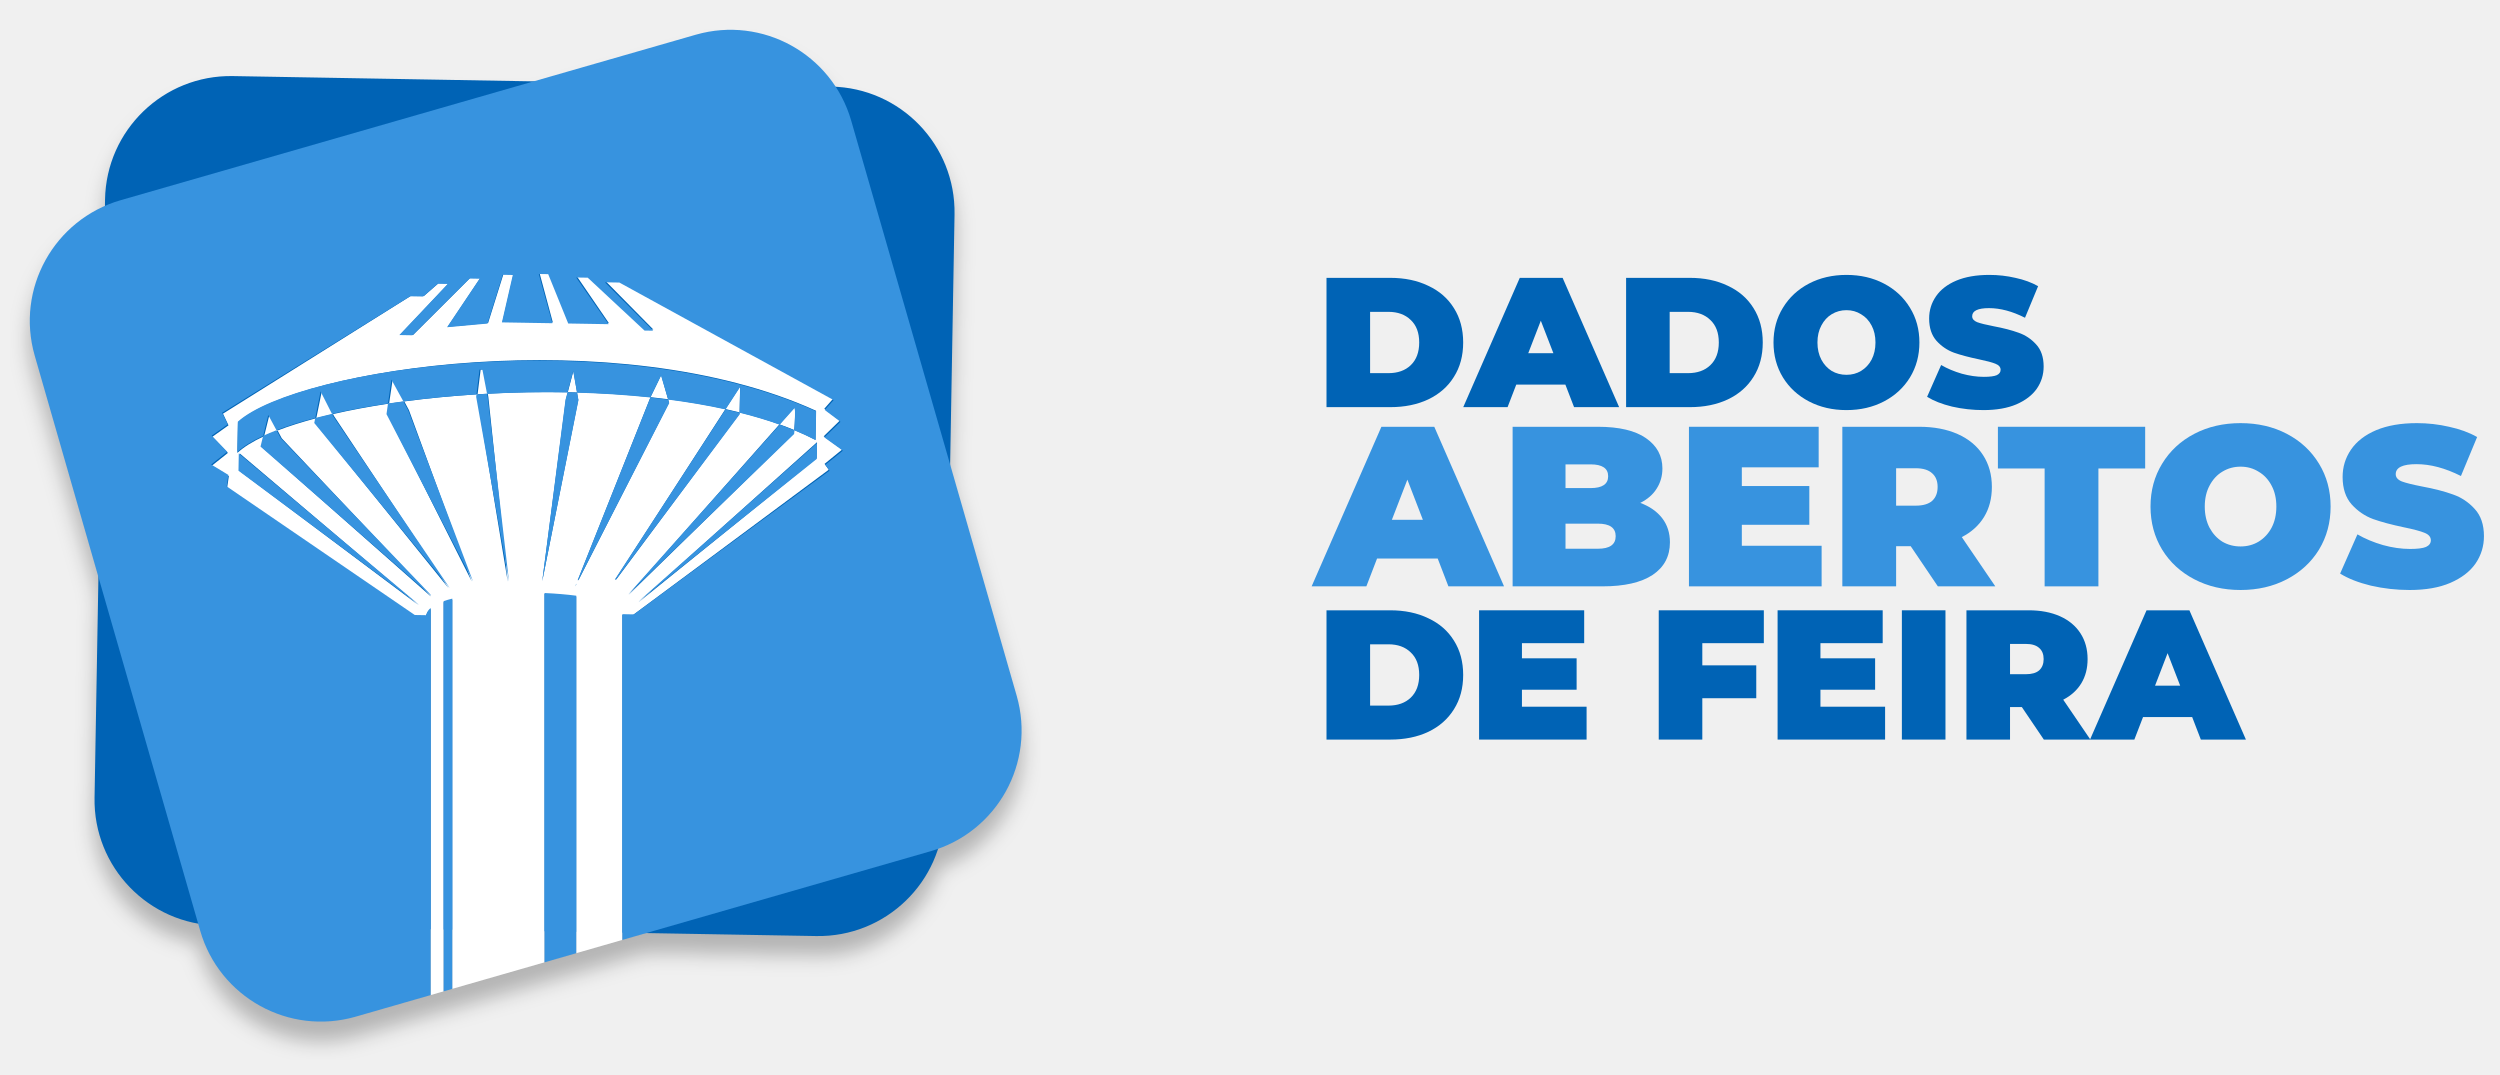
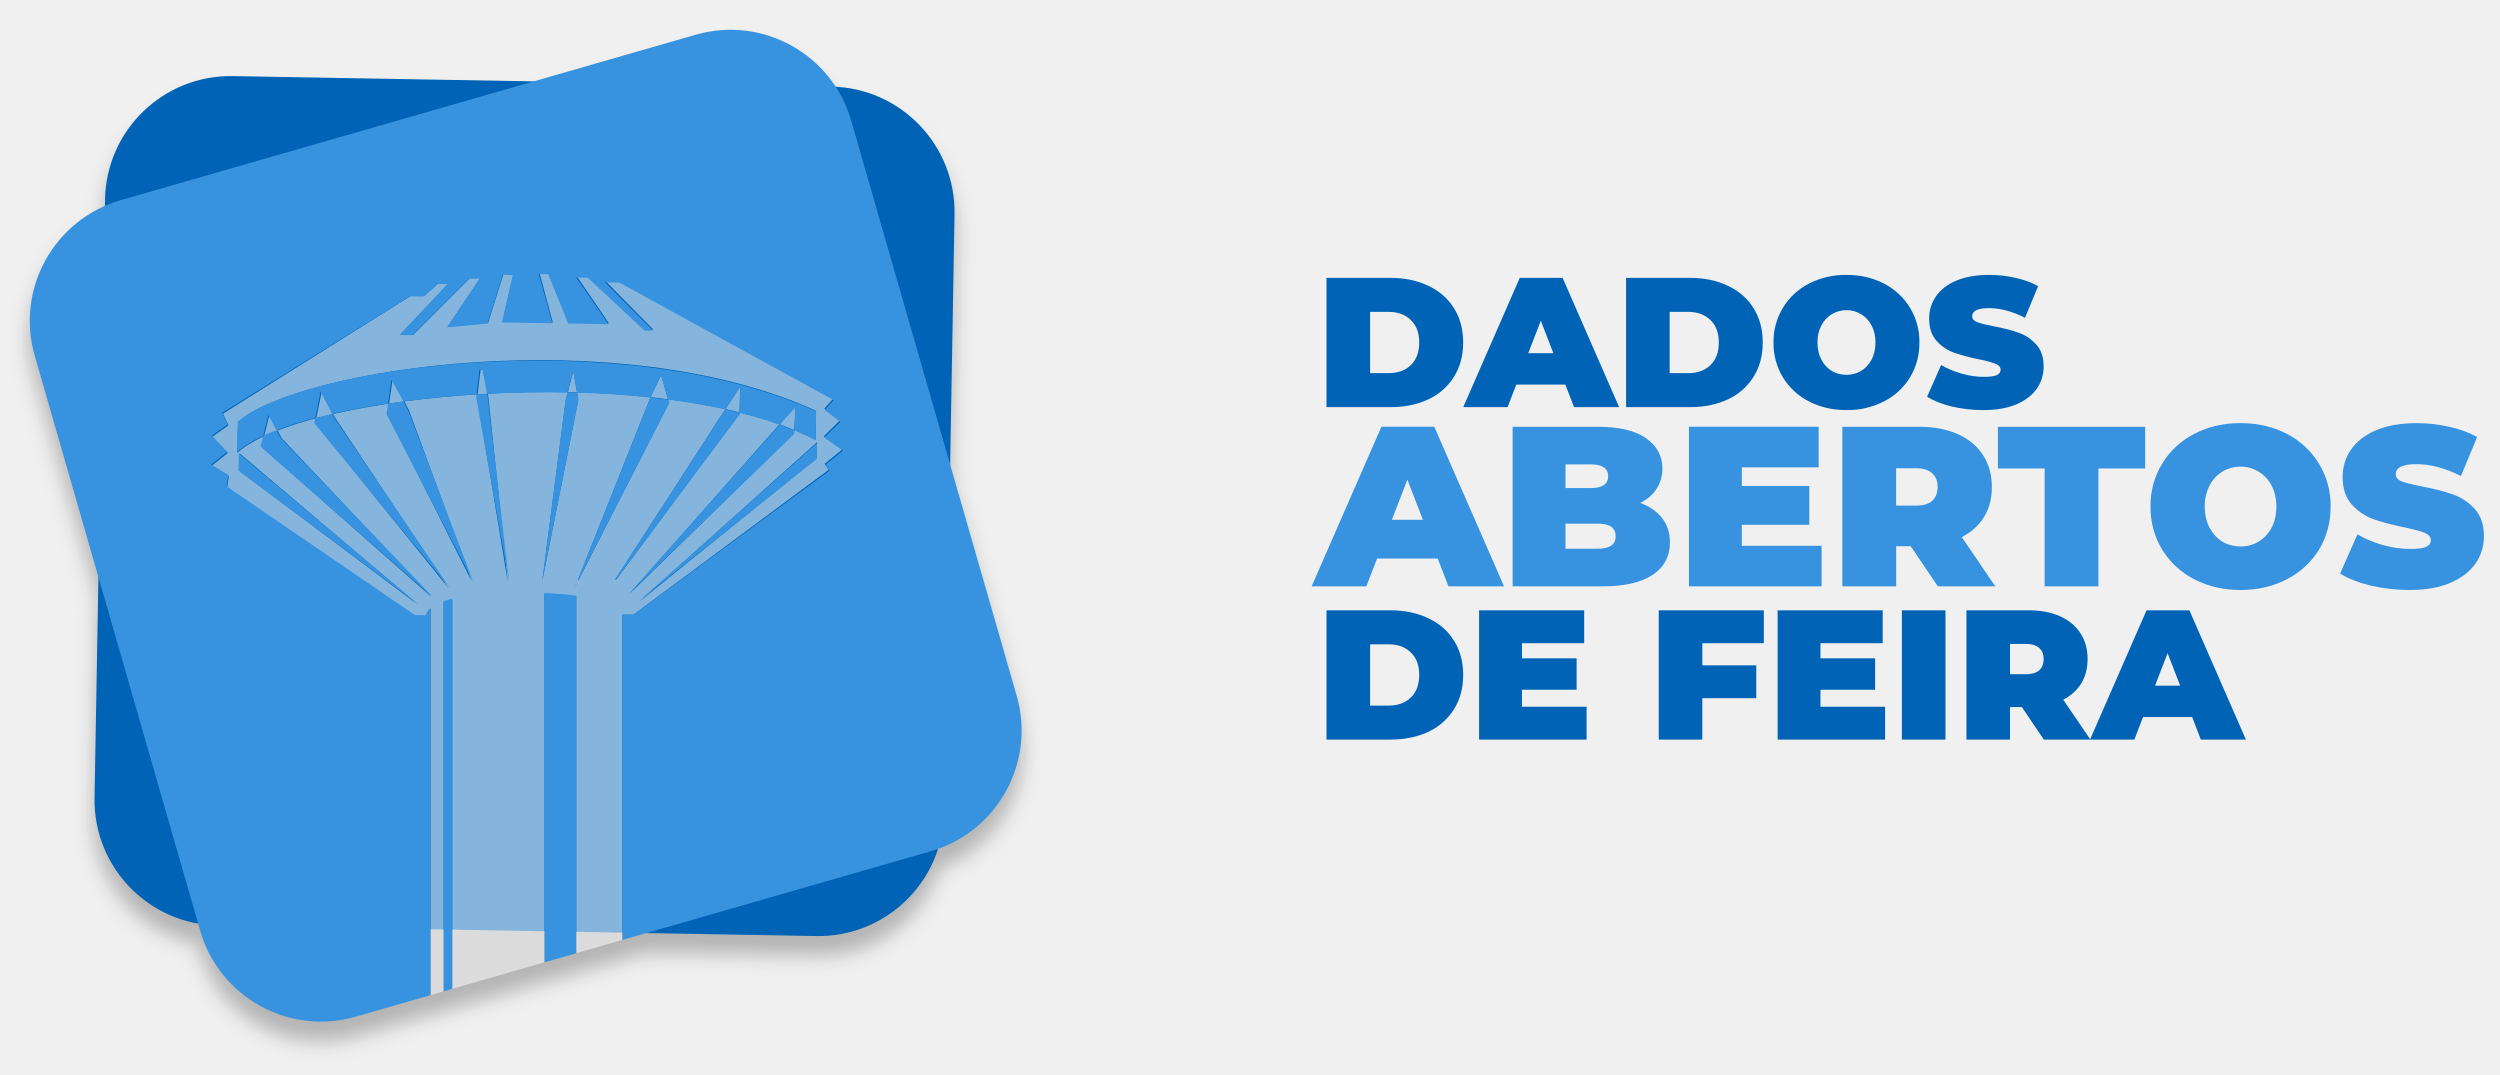
- <svg xmlns="http://www.w3.org/2000/svg" width="107" height="46" viewBox="0 0 107 46" fill="none">
+ <svg xmlns="http://www.w3.org/2000/svg" width="107" height="46" fill="none">
  <g filter="url(#filter0_d)">
-     <path d="M4.496 8.537C4.548 5.568 6.997 3.204 9.965 3.256L35.574 3.706C38.542 3.758 40.906 6.206 40.854 9.175L40.404 34.783C40.352 37.751 37.904 40.115 34.935 40.063L9.327 39.614C6.359 39.562 3.995 37.113 4.047 34.145L4.496 8.537Z" fill="#0063B5" />
-     <mask id="mask0" mask-type="alpha" maskUnits="userSpaceOnUse" x="1" y="1" width="43" height="43">
-       <rect x="34.945" width="36.363" height="36.363" rx="6.976" transform="rotate(73.9481 34.9452 0)" fill="#3793DF" />
+     <path d="M4.496 8.537a5.375 5.375 0 015.47-5.28l25.608.449a5.375 5.375 0 015.28 5.469l-.45 25.608a5.375 5.375 0 01-5.469 5.28l-25.608-.45a5.375 5.375 0 01-5.28-5.468l.45-25.608z" fill="#0063B5" />
+     <mask id="a" maskUnits="userSpaceOnUse" x="1" y="1" width="43" height="43">
+       <rect x="34.945" width="36.363" height="36.363" rx="6.976" transform="rotate(73.948 34.945 0)" fill="#3793DF" />
    </mask>
-     <g mask="url(#mask0)">
-       <path fill-rule="evenodd" clip-rule="evenodd" d="M9.544 17.705L17.591 12.66L18.145 12.668L18.773 12.118L19.203 12.123L17.125 14.331L17.679 14.338L20.132 11.888L20.562 11.893L19.164 13.986L20.891 13.823L21.551 11.721L21.982 11.726L21.508 13.769L23.661 13.798L23.091 11.679L23.493 11.685L24.338 13.807L26.061 13.831L24.688 11.825L25.18 11.832L27.595 14.1L27.964 14.105L25.915 12.028L26.53 12.037L35.657 17.065L35.279 17.495L35.945 18L35.254 18.674L36.042 19.243L35.291 19.854L35.47 20.105L27.09 26.324L26.637 26.318V48.118H24.663V25.533C24.28 25.483 23.831 25.444 23.306 25.419V48.118H19.357V25.668C19.226 25.7 19.102 25.736 18.987 25.775V48.118H18.432V26.059C18.315 26.156 18.242 26.266 18.225 26.39L17.732 26.384L9.723 20.874L9.795 20.378L9.066 19.933L9.755 19.384L9.092 18.692L9.78 18.204L9.544 17.705ZM18.432 25.506V25.52L11.192 19.121L11.305 18.668C11.484 18.585 11.677 18.504 11.882 18.425L12.059 18.759L18.432 25.506ZM13.538 17.9C12.925 18.062 12.368 18.237 11.882 18.425L11.53 17.761L11.305 18.668C10.816 18.894 10.428 19.134 10.159 19.386L10.183 18.077C12.756 15.747 26.425 13.711 34.926 17.58L34.903 18.827C34.615 18.677 34.311 18.536 33.993 18.404C34.019 18.051 34.048 17.519 34.007 17.432L33.361 18.161C32.823 17.968 32.251 17.798 31.652 17.648L31.678 16.535L31.049 17.507C30.266 17.334 29.442 17.195 28.593 17.086L28.298 16.056L27.851 16.978L27.843 16.998C26.817 16.89 25.759 16.824 24.696 16.795L24.541 15.88L24.302 16.787C23.154 16.766 22.002 16.789 20.877 16.85L20.691 15.819L20.572 15.817L20.441 16.875C19.357 16.944 18.303 17.047 17.304 17.181L16.804 16.247L16.654 17.274C15.8 17.402 14.994 17.553 14.255 17.724L13.772 16.75L13.538 17.9ZM13.538 17.9C13.769 17.839 14.008 17.78 14.255 17.724L14.297 17.809L19.198 25.175L13.496 18.109L13.538 17.9ZM16.654 17.274L16.587 17.728L20.19 24.883L17.503 17.554L17.304 17.181C17.084 17.21 16.868 17.241 16.654 17.274ZM21.728 24.877L20.426 16.989L20.441 16.875C20.585 16.866 20.731 16.858 20.877 16.85L20.902 16.995L21.73 24.877L21.728 24.877ZM23.211 24.853L24.216 17.111L24.302 16.787C24.433 16.789 24.565 16.792 24.696 16.795L24.75 17.117L23.213 24.853L23.211 24.853ZM24.731 24.829L27.843 16.998C28.095 17.025 28.345 17.054 28.593 17.086L28.635 17.235L24.762 24.828L24.731 24.829ZM24.663 25L24.623 25.099L24.663 25.022V25ZM26.332 24.803L31.049 17.507C31.253 17.552 31.454 17.599 31.652 17.648L31.65 17.711L26.376 24.802L26.332 24.803ZM33.361 18.161C33.578 18.239 33.788 18.32 33.993 18.404C33.989 18.456 33.985 18.504 33.981 18.547L26.9 25.461L33.361 18.161ZM17.903 25.893L10.262 19.407L10.245 20.152L17.903 25.893ZM34.953 19.608L34.969 18.926L27.327 25.779L34.953 19.608Z" fill="white" />
+     <g mask="url(#a)">
+       <path fill-rule="evenodd" clip-rule="evenodd" d="M9.544 17.705l8.047-5.045.554.008.628-.55.43.005-2.078 2.208.554.007 2.453-2.45.43.005-1.398 2.093 1.727-.163.66-2.102.43.005-.473 2.043 2.153.03-.57-2.12.402.006.845 2.122 1.723.024-1.373-2.006.492.007 2.415 2.268.369.005-2.05-2.077.616.008 9.127 5.03-.378.429.666.505-.691.674.788.57-.752.61.18.25-8.38 6.22-.453-.006v21.8h-1.974V25.533c-.383-.05-.832-.09-1.357-.114v22.699h-3.949v-22.45a4.277 4.277 0 00-.37.107v22.343h-.555V26.059a.53.53 0 00-.207.331l-.493-.006-8.009-5.51.072-.496-.729-.445.689-.55-.663-.691.688-.488-.236-.5zm8.888 7.8v.015l-7.24-6.4.113-.452c.179-.083.372-.164.577-.243l.177.334 6.373 6.747zM13.538 17.9a15.95 15.95 0 00-1.656.525l-.351-.664-.226.907c-.489.226-.877.466-1.146.718l.024-1.31c2.573-2.329 16.242-4.365 24.743-.496l-.023 1.247c-.288-.15-.592-.29-.91-.423.026-.353.055-.885.014-.972l-.645.73a18 18 0 00-1.71-.514l.026-1.113-.629.972a27.946 27.946 0 00-2.456-.421l-.295-1.03-.447.922-.008.02a40.287 40.287 0 00-3.147-.203l-.155-.915-.24.907c-1.147-.021-2.3.002-3.424.063l-.186-1.031-.119-.002-.131 1.058a45.344 45.344 0 00-3.137.306l-.5-.934-.15 1.027c-.854.128-1.66.28-2.399.45l-.483-.974-.234 1.15zm0 0c.231-.06.47-.12.717-.176l.042.085 4.901 7.366-5.702-7.066.042-.209zm3.116-.626l-.067.454 3.603 7.155-2.687-7.33-.199-.372c-.22.03-.436.06-.65.093zm5.074 7.602l-1.302-7.887.015-.114.436-.025.026.145.827 7.881h-.002zm1.483-.023l1.005-7.742.086-.324.394.008.054.322-1.537 7.736h-.002zm1.52-.024l3.112-7.83c.252.026.502.055.75.087l.042.149-3.873 7.593h-.031zm-.068.17l-.04.1.04-.077V25zm1.669-.196l4.717-7.296c.204.045.405.092.603.141l-.002.063-5.274 7.091-.044.001zm7.03-6.642c.215.078.426.159.63.243l-.01.143L26.9 25.46l6.462-7.3zm-15.459 7.732l-7.641-6.486-.018.745 7.66 5.741zm17.05-6.285l.016-.682-7.642 6.854 7.626-6.172z" fill="#fff" />
    </g>
-     <path d="M36.432 5.166C35.611 2.313 32.633 0.665 29.779 1.486L5.166 8.568C2.313 9.389 0.665 12.367 1.486 15.22L8.568 39.834C9.389 42.687 12.367 44.334 15.22 43.514L18.432 42.589V26.019C18.328 26.111 18.262 26.214 18.247 26.33L17.753 26.322L9.702 20.817L9.772 20.325L9.039 19.881L9.727 19.337L9.06 18.647L9.747 18.165L9.508 17.667L17.552 12.682L18.107 12.692L18.733 12.147L19.165 12.154L17.092 14.34L17.647 14.35L20.095 11.923L20.526 11.931L19.134 14.005L20.864 13.849L21.517 11.762L21.948 11.77L21.482 13.798L23.641 13.834L23.06 11.727L23.463 11.733L24.32 13.846L26.047 13.875L24.661 11.877L25.155 11.885L27.585 14.148L27.955 14.154L25.892 12.083L26.509 12.093L35.679 17.123L35.301 17.549L35.972 18.053L35.282 18.721L36.074 19.289L35.324 19.894L35.504 20.143L27.132 26.295L26.637 26.287V40.229L39.834 36.431C42.687 35.611 44.334 32.632 43.514 29.779L36.432 5.166Z" fill="#3793DF" />
-     <path d="M24.663 40.797V25.496C24.279 25.446 23.829 25.406 23.306 25.381V41.187L24.663 40.797Z" fill="#3793DF" />
-     <path d="M19.358 42.323V25.621C19.226 25.653 19.102 25.689 18.987 25.729V42.43L19.358 42.323Z" fill="#3793DF" />
-     <path fill-rule="evenodd" clip-rule="evenodd" d="M18.432 25.476V25.453L12.02 18.759L11.833 18.413C12.319 18.226 12.877 18.051 13.493 17.89L13.45 18.104L19.254 25.175L14.257 17.809L14.209 17.715C14.947 17.547 15.752 17.398 16.606 17.271L16.542 17.725L20.246 24.883L17.47 17.555L17.264 17.179C18.259 17.048 19.311 16.947 20.393 16.88L20.38 16.988L21.782 24.876L21.784 24.875L20.873 16.996L20.846 16.855C21.976 16.795 23.134 16.774 24.288 16.797L24.203 17.114L23.21 24.853L23.212 24.853L24.758 17.123L24.7 16.806C25.76 16.836 26.813 16.904 27.837 17.012L24.724 24.829L24.753 24.828L28.643 17.251L28.599 17.102C29.447 17.211 30.27 17.351 31.053 17.523L26.316 24.803L26.359 24.802L31.658 17.734L31.659 17.665C32.26 17.814 32.833 17.984 33.372 18.177L26.9 25.427L33.989 18.575C33.992 18.529 33.996 18.475 34 18.417C34.318 18.548 34.622 18.688 34.91 18.836L34.93 17.602C26.419 13.756 12.749 15.746 10.181 18.047L10.159 19.343C10.42 19.102 10.794 18.871 11.263 18.653L11.15 19.114L18.432 25.476ZM34 18.417C33.797 18.333 33.587 18.253 33.372 18.177L34.007 17.465C34.048 17.55 34.024 18.065 34 18.417ZM31.659 17.665C31.46 17.615 31.258 17.568 31.053 17.523L31.678 16.562L31.659 17.665ZM28.599 17.102C28.347 17.069 28.093 17.04 27.837 17.012L27.845 16.99L28.293 16.073L28.599 17.102ZM24.7 16.806C24.563 16.802 24.425 16.799 24.288 16.797L24.532 15.885L24.7 16.806ZM20.846 16.855C20.694 16.862 20.543 16.871 20.393 16.88L20.523 15.818L20.646 15.82L20.846 16.855ZM17.264 17.179L16.752 16.247L16.606 17.271C16.822 17.239 17.041 17.208 17.264 17.179ZM14.209 17.715C13.963 17.771 13.724 17.83 13.493 17.89L13.72 16.751L14.209 17.715ZM11.263 18.653L11.482 17.762L11.833 18.413C11.63 18.491 11.44 18.571 11.263 18.653Z" fill="#3793DF" />
-     <path d="M24.623 25.08L24.663 24.981V25.003L24.623 25.08Z" fill="#3793DF" />
-     <path d="M10.22 19.407L17.946 25.893L10.207 20.147L10.22 19.407Z" fill="#3793DF" />
-     <path d="M34.969 18.962L34.958 19.641L27.327 25.743L34.969 18.962Z" fill="#3793DF" />
+     <path d="M36.432 5.166a5.375 5.375 0 00-6.653-3.68L5.166 8.568c-2.853.821-4.5 3.8-3.68 6.652l7.082 24.614c.821 2.853 3.8 4.5 6.652 3.68l3.212-.925V26.02a.506.506 0 00-.185.311l-.494-.008-8.051-5.505.07-.492-.733-.444.688-.544-.667-.69.687-.482-.239-.498 8.044-4.985.555.01.627-.545.431.007-2.073 2.186.555.01 2.448-2.427.431.008-1.392 2.074 1.73-.156.653-2.087.431.008-.466 2.028 2.16.036-.582-2.107.403.006.857 2.113 1.727.029-1.386-1.998.494.008 2.43 2.263.37.006-2.063-2.071.617.01 9.17 5.03-.378.426.67.505-.69.667.793.568-.75.605.18.25-8.372 6.151-.495-.008v13.942l13.197-3.797c2.853-.821 4.5-3.8 3.68-6.653L36.432 5.166z" fill="#3793DF" />
+     <path d="M24.663 40.797V25.496c-.384-.05-.834-.09-1.357-.115v15.806l1.357-.39zM19.358 42.323V25.621a4.227 4.227 0 00-.37.108v16.7l.37-.106z" fill="#3793DF" />
+     <path fill-rule="evenodd" clip-rule="evenodd" d="M18.432 25.476v-.023L12.02 18.76l-.187-.346a15.723 15.723 0 011.66-.523l-.043.214 5.804 7.07-4.997-7.365-.048-.094a32.133 32.133 0 012.397-.444l-.064.454 3.704 7.158-2.776-7.328-.206-.376a45.665 45.665 0 013.129-.299l-.014.108 1.403 7.888h.002l-.911-7.88-.027-.141a48.38 48.38 0 013.442-.058l-.085.317-.993 7.739h.002l1.546-7.73-.058-.317c1.06.03 2.113.098 3.137.206l-3.113 7.817h.029l3.89-7.578-.044-.15c.848.11 1.671.25 2.454.422l-4.737 7.28h.043l5.3-7.07v-.068c.6.15 1.174.32 1.713.512l-6.472 7.25 7.089-6.852.011-.158c.318.131.622.27.91.42l.02-1.235c-8.511-3.846-22.18-1.856-24.75.445l-.021 1.296c.261-.241.635-.472 1.104-.69l-.113.461 7.282 6.362zM34 18.417a14.084 14.084 0 00-.628-.24l.635-.712c.041.085.017.6-.007.952zm-2.34-.752c-.2-.05-.402-.097-.607-.142l.625-.961-.019 1.103zm-3.061-.563a34.794 34.794 0 00-.762-.09l.008-.022.448-.917.306 1.029zm-3.899-.296a51.31 51.31 0 00-.412-.01l.244-.91.168.92zm-3.854.049c-.152.007-.303.016-.453.025l.13-1.062.123.002.2 1.035zm-3.582.324l-.512-.932-.146 1.024c.216-.032.435-.063.657-.092zm-3.055.536a23.17 23.17 0 00-.716.175l.227-1.139.49.964zm-2.946.938l.219-.89.351.65a9.223 9.223 0 00-.57.24z" fill="#3793DF" />
+     <path d="M24.623 25.08l.04-.1v.023l-.04.077zM10.22 19.407l7.726 6.486-7.739-5.746.013-.74zM34.97 18.962l-.012.679-7.631 6.102 7.642-6.781z" fill="#3793DF" />
  </g>
-   <path d="M56.774 11.892H59.501C60.118 11.892 60.661 12.005 61.13 12.232C61.604 12.453 61.97 12.772 62.228 13.188C62.492 13.605 62.624 14.095 62.624 14.659C62.624 15.223 62.492 15.713 62.228 16.129C61.97 16.546 61.604 16.867 61.13 17.094C60.661 17.315 60.118 17.426 59.501 17.426H56.774V11.892ZM59.422 15.971C59.823 15.971 60.142 15.858 60.379 15.631C60.621 15.399 60.742 15.075 60.742 14.659C60.742 14.242 60.621 13.921 60.379 13.694C60.142 13.463 59.823 13.347 59.422 13.347H58.64V15.971H59.422Z" fill="#0063B5" />
-   <path d="M66.998 16.461H64.896L64.524 17.426H62.627L65.046 11.892H66.88L69.299 17.426H67.37L66.998 16.461ZM66.485 15.117L65.947 13.726L65.409 15.117H66.485Z" fill="#0063B5" />
-   <path d="M69.597 11.892H72.324C72.94 11.892 73.483 12.005 73.952 12.232C74.427 12.453 74.793 12.772 75.051 13.188C75.314 13.605 75.446 14.095 75.446 14.659C75.446 15.223 75.314 15.713 75.051 16.129C74.793 16.546 74.427 16.867 73.952 17.094C73.483 17.315 72.94 17.426 72.324 17.426H69.597V11.892ZM72.245 15.971C72.645 15.971 72.964 15.858 73.201 15.631C73.444 15.399 73.565 15.075 73.565 14.659C73.565 14.242 73.444 13.921 73.201 13.694C72.964 13.463 72.645 13.347 72.245 13.347H71.462V15.971H72.245Z" fill="#0063B5" />
-   <path d="M79.029 17.552C78.433 17.552 77.898 17.428 77.424 17.181C76.95 16.933 76.578 16.59 76.309 16.153C76.04 15.71 75.906 15.212 75.906 14.659C75.906 14.105 76.04 13.61 76.309 13.173C76.578 12.73 76.95 12.385 77.424 12.137C77.898 11.889 78.433 11.766 79.029 11.766C79.624 11.766 80.159 11.889 80.633 12.137C81.108 12.385 81.479 12.73 81.748 13.173C82.017 13.61 82.151 14.105 82.151 14.659C82.151 15.212 82.017 15.71 81.748 16.153C81.479 16.59 81.108 16.933 80.633 17.181C80.159 17.428 79.624 17.552 79.029 17.552ZM79.029 16.042C79.26 16.042 79.469 15.987 79.653 15.876C79.843 15.76 79.993 15.6 80.104 15.394C80.214 15.183 80.27 14.938 80.27 14.659C80.27 14.38 80.214 14.137 80.104 13.932C79.993 13.721 79.843 13.56 79.653 13.449C79.469 13.334 79.26 13.275 79.029 13.275C78.797 13.275 78.586 13.334 78.396 13.449C78.212 13.56 78.064 13.721 77.954 13.932C77.843 14.137 77.787 14.38 77.787 14.659C77.787 14.938 77.843 15.183 77.954 15.394C78.064 15.6 78.212 15.76 78.396 15.876C78.586 15.987 78.797 16.042 79.029 16.042Z" fill="#0063B5" />
-   <path d="M84.891 17.552C84.433 17.552 83.985 17.502 83.547 17.402C83.115 17.297 82.76 17.157 82.48 16.983L83.081 15.623C83.345 15.776 83.64 15.9 83.966 15.995C84.293 16.084 84.607 16.129 84.907 16.129C85.165 16.129 85.35 16.105 85.46 16.058C85.571 16.005 85.626 15.929 85.626 15.829C85.626 15.713 85.553 15.626 85.405 15.568C85.263 15.51 85.026 15.447 84.694 15.378C84.267 15.289 83.911 15.194 83.627 15.094C83.342 14.988 83.094 14.82 82.883 14.588C82.673 14.351 82.567 14.032 82.567 13.631C82.567 13.283 82.665 12.967 82.86 12.683C83.055 12.398 83.345 12.174 83.729 12.011C84.119 11.847 84.591 11.766 85.144 11.766C85.524 11.766 85.895 11.808 86.259 11.892C86.628 11.971 86.952 12.09 87.231 12.248L86.67 13.6C86.127 13.325 85.613 13.188 85.129 13.188C84.649 13.188 84.409 13.305 84.409 13.536C84.409 13.647 84.48 13.731 84.623 13.789C84.765 13.842 84.999 13.9 85.326 13.963C85.748 14.042 86.103 14.134 86.393 14.24C86.683 14.34 86.933 14.506 87.144 14.738C87.36 14.97 87.468 15.286 87.468 15.687C87.468 16.034 87.371 16.351 87.176 16.635C86.981 16.914 86.688 17.138 86.299 17.307C85.914 17.47 85.445 17.552 84.891 17.552Z" fill="#0063B5" />
-   <path d="M61.534 23.905H58.938L58.48 25.096H56.138L59.124 18.266H61.387L64.373 25.096H61.992L61.534 23.905ZM60.899 22.247L60.236 20.529L59.572 22.247H60.899Z" fill="#3793DF" />
-   <path d="M70.204 21.524C70.608 21.674 70.92 21.892 71.141 22.178C71.362 22.464 71.473 22.809 71.473 23.212C71.473 23.811 71.226 24.276 70.731 24.608C70.237 24.933 69.521 25.096 68.585 25.096H64.74V18.266H68.389C69.3 18.266 69.986 18.428 70.448 18.753C70.917 19.079 71.151 19.511 71.151 20.051C71.151 20.37 71.069 20.656 70.907 20.91C70.751 21.163 70.516 21.368 70.204 21.524ZM67.004 19.875V20.89H68.077C68.578 20.89 68.829 20.721 68.829 20.383C68.829 20.045 68.578 19.875 68.077 19.875H67.004ZM68.389 23.486C68.897 23.486 69.151 23.307 69.151 22.949C69.151 22.591 68.897 22.412 68.389 22.412H67.004V23.486H68.389Z" fill="#3793DF" />
-   <path d="M77.965 23.359V25.096H72.287V18.266H77.839V20.002H74.55V20.802H77.439V22.461H74.55V23.359H77.965Z" fill="#3793DF" />
-   <path d="M81.779 23.378H81.154V25.096H78.852V18.266H82.14C82.771 18.266 83.321 18.37 83.789 18.578C84.257 18.786 84.618 19.085 84.872 19.476C85.126 19.866 85.252 20.321 85.252 20.841C85.252 21.329 85.142 21.755 84.921 22.12C84.7 22.484 84.381 22.773 83.965 22.988L85.399 25.096H82.94L81.779 23.378ZM82.93 20.841C82.93 20.588 82.852 20.393 82.696 20.256C82.54 20.113 82.306 20.041 81.994 20.041H81.154V21.642H81.994C82.306 21.642 82.54 21.573 82.696 21.437C82.852 21.294 82.93 21.095 82.93 20.841Z" fill="#3793DF" />
-   <path d="M87.51 20.051H85.51V18.266H91.813V20.051H89.812V25.096H87.51V20.051Z" fill="#3793DF" />
-   <path d="M95.896 25.252C95.161 25.252 94.501 25.099 93.916 24.793C93.33 24.487 92.872 24.064 92.54 23.525C92.208 22.978 92.042 22.364 92.042 21.681C92.042 20.998 92.208 20.386 92.54 19.846C92.872 19.3 93.33 18.874 93.916 18.568C94.501 18.262 95.161 18.11 95.896 18.11C96.631 18.11 97.291 18.262 97.877 18.568C98.462 18.874 98.921 19.3 99.253 19.846C99.584 20.386 99.75 20.998 99.75 21.681C99.75 22.364 99.584 22.978 99.253 23.525C98.921 24.064 98.462 24.487 97.877 24.793C97.291 25.099 96.631 25.252 95.896 25.252ZM95.896 23.388C96.183 23.388 96.439 23.32 96.667 23.183C96.901 23.04 97.087 22.842 97.223 22.588C97.36 22.328 97.428 22.025 97.428 21.681C97.428 21.336 97.36 21.037 97.223 20.783C97.087 20.523 96.901 20.324 96.667 20.188C96.439 20.045 96.183 19.973 95.896 19.973C95.61 19.973 95.35 20.045 95.116 20.188C94.888 20.324 94.706 20.523 94.569 20.783C94.433 21.037 94.364 21.336 94.364 21.681C94.364 22.025 94.433 22.328 94.569 22.588C94.706 22.842 94.888 23.04 95.116 23.183C95.35 23.32 95.61 23.388 95.896 23.388Z" fill="#3793DF" />
-   <path d="M103.133 25.252C102.567 25.252 102.014 25.19 101.474 25.066C100.941 24.936 100.502 24.764 100.157 24.549L100.898 22.871C101.224 23.06 101.588 23.212 101.991 23.329C102.394 23.44 102.781 23.495 103.152 23.495C103.471 23.495 103.699 23.466 103.835 23.408C103.972 23.343 104.04 23.248 104.04 23.125C104.04 22.982 103.949 22.874 103.767 22.803C103.591 22.731 103.299 22.653 102.889 22.569C102.362 22.458 101.923 22.341 101.572 22.217C101.22 22.087 100.915 21.879 100.654 21.593C100.394 21.3 100.264 20.907 100.264 20.412C100.264 19.983 100.384 19.593 100.625 19.241C100.866 18.89 101.224 18.614 101.698 18.412C102.18 18.21 102.762 18.11 103.445 18.11C103.913 18.11 104.372 18.162 104.821 18.266C105.276 18.363 105.676 18.509 106.021 18.705L105.328 20.373C104.658 20.035 104.024 19.866 103.425 19.866C102.833 19.866 102.537 20.009 102.537 20.295C102.537 20.432 102.625 20.536 102.801 20.607C102.977 20.672 103.266 20.744 103.669 20.822C104.19 20.919 104.629 21.033 104.986 21.163C105.344 21.287 105.653 21.492 105.913 21.778C106.18 22.064 106.313 22.455 106.313 22.949C106.313 23.378 106.193 23.769 105.952 24.12C105.712 24.465 105.351 24.741 104.869 24.949C104.395 25.151 103.816 25.252 103.133 25.252Z" fill="#3793DF" />
-   <path d="M56.774 26.121H59.501C60.118 26.121 60.661 26.234 61.13 26.461C61.604 26.682 61.97 27.001 62.228 27.417C62.492 27.834 62.624 28.324 62.624 28.888C62.624 29.452 62.492 29.942 62.228 30.358C61.97 30.774 61.604 31.096 61.13 31.323C60.661 31.544 60.118 31.654 59.501 31.654H56.774V26.121ZM59.422 30.2C59.823 30.2 60.142 30.087 60.379 29.86C60.621 29.628 60.742 29.304 60.742 28.888C60.742 28.471 60.621 28.15 60.379 27.923C60.142 27.691 59.823 27.576 59.422 27.576H58.64V30.2H59.422Z" fill="#0063B5" />
-   <path d="M67.906 30.247V31.654H63.305V26.121H67.803V27.528H65.139V28.176H67.479V29.52H65.139V30.247H67.906Z" fill="#0063B5" />
-   <path d="M72.859 27.528V28.477H75.168V29.884H72.859V31.654H70.994V26.121H75.492V27.528H72.859Z" fill="#0063B5" />
-   <path d="M80.682 30.247V31.654H76.081V26.121H80.579V27.528H77.915V28.176H80.255V29.52H77.915V30.247H80.682Z" fill="#0063B5" />
-   <path d="M81.4 26.121H83.266V31.654H81.4V26.121Z" fill="#0063B5" />
-   <path d="M86.535 30.263H86.029V31.654H84.164V26.121H86.828C87.339 26.121 87.784 26.205 88.164 26.374C88.543 26.543 88.835 26.785 89.041 27.101C89.247 27.417 89.349 27.786 89.349 28.208C89.349 28.603 89.26 28.948 89.081 29.244C88.901 29.539 88.643 29.773 88.306 29.947L89.468 31.654H87.476L86.535 30.263ZM87.468 28.208C87.468 28.002 87.405 27.844 87.278 27.734C87.152 27.618 86.962 27.56 86.709 27.56H86.029V28.856H86.709C86.962 28.856 87.152 28.801 87.278 28.69C87.405 28.574 87.468 28.413 87.468 28.208Z" fill="#0063B5" />
-   <path d="M93.825 30.69H91.722L91.35 31.654H89.453L91.872 26.121H93.706L96.125 31.654H94.196L93.825 30.69ZM93.311 29.346L92.773 27.955L92.236 29.346H93.311Z" fill="#0063B5" />
+   <path d="M56.774 11.892h2.727c.617 0 1.16.113 1.629.34.474.221.84.54 1.098.957.264.416.396.906.396 1.47s-.132 1.054-.396 1.47a2.551 2.551 0 01-1.098.965c-.47.22-1.012.332-1.629.332h-2.727v-5.534zm2.648 4.08c.4 0 .72-.114.957-.34.242-.233.363-.557.363-.973 0-.417-.12-.738-.363-.965-.237-.231-.556-.347-.957-.347h-.782v2.624h.782zM66.998 16.461h-2.102l-.372.965h-1.897l2.419-5.534h1.834l2.419 5.534H67.37l-.372-.965zm-.513-1.344l-.538-1.39-.538 1.39h1.076zM69.597 11.892h2.727c.616 0 1.16.113 1.628.34.475.221.84.54 1.099.957.263.416.395.906.395 1.47s-.132 1.054-.395 1.47a2.551 2.551 0 01-1.099.965c-.469.22-1.012.332-1.628.332h-2.727v-5.534zm2.648 4.08c.4 0 .72-.114.956-.34.243-.233.364-.557.364-.973 0-.417-.121-.738-.364-.965-.237-.231-.556-.347-.956-.347h-.783v2.624h.783zM79.029 17.552c-.596 0-1.13-.124-1.605-.371a2.8 2.8 0 01-1.115-1.028 2.822 2.822 0 01-.403-1.494 2.782 2.782 0 011.518-2.522 3.414 3.414 0 011.605-.371c.595 0 1.13.123 1.604.371a2.782 2.782 0 011.518 2.522c0 .553-.134 1.051-.403 1.494a2.8 2.8 0 01-1.115 1.028 3.415 3.415 0 01-1.604.371zm0-1.51c.231 0 .44-.055.624-.166.19-.116.34-.276.45-.482.111-.21.167-.456.167-.735 0-.28-.056-.522-.166-.727-.111-.211-.261-.372-.45-.483a1.15 1.15 0 00-.625-.174 1.19 1.19 0 00-1.075.657c-.111.205-.166.447-.166.727 0 .28.055.524.166.735.11.206.258.366.442.482.19.11.4.166.633.166zM84.891 17.552c-.458 0-.906-.05-1.344-.15-.432-.105-.787-.245-1.067-.42l.601-1.359c.264.153.559.277.885.372.327.09.64.134.941.134.258 0 .443-.024.553-.071.111-.053.166-.13.166-.23 0-.115-.073-.202-.22-.26a4.519 4.519 0 00-.712-.19 8.603 8.603 0 01-1.067-.284 1.871 1.871 0 01-.743-.506c-.211-.237-.317-.556-.317-.957 0-.348.098-.664.293-.948.195-.285.485-.509.87-.672.39-.164.861-.245 1.414-.245.38 0 .751.042 1.115.126.369.08.693.198.972.356L86.67 13.6c-.543-.274-1.057-.412-1.541-.412-.48 0-.72.117-.72.348 0 .111.071.195.214.253.142.053.376.111.703.174.422.08.778.171 1.067.277.29.1.54.266.751.498.216.232.324.548.324.949 0 .347-.097.664-.292.948-.195.28-.488.503-.877.672-.385.163-.854.245-1.408.245z" fill="#0063B5" />
+   <path d="M61.534 23.905h-2.596l-.458 1.19h-2.342l2.986-6.83h2.263l2.986 6.83h-2.38l-.46-1.19zm-.635-1.659l-.663-1.717-.664 1.718H60.9zM70.204 21.524c.404.15.716.368.937.654.221.286.332.631.332 1.034 0 .599-.247 1.064-.742 1.396-.494.325-1.21.488-2.146.488H64.74v-6.83h3.65c.91 0 1.596.162 2.058.488.469.325.703.757.703 1.297 0 .319-.082.605-.244.859-.156.253-.39.458-.703.614zm-3.2-1.649v1.015h1.073c.501 0 .752-.169.752-.507 0-.338-.25-.508-.752-.508h-1.073zm1.385 3.61c.508 0 .762-.178.762-.536 0-.358-.254-.537-.761-.537h-1.386v1.074h1.385zM77.965 23.359v1.736h-5.678v-6.83h5.552v1.737H74.55v.8h2.888v1.66H74.55v.897h3.414zM81.779 23.378h-.624v1.718h-2.303v-6.83h3.288c.631 0 1.18.104 1.649.312.468.208.83.507 1.083.898.254.39.38.845.38 1.366 0 .487-.11.913-.331 1.278-.221.364-.54.653-.956.868l1.434 2.108H82.94l-1.161-1.718zm1.151-2.537c0-.253-.078-.448-.234-.585-.156-.143-.39-.215-.702-.215h-.84v1.6h.84c.312 0 .546-.068.702-.204.156-.143.234-.342.234-.596zM87.51 20.051h-2v-1.785h6.303v1.785h-2v5.045H87.51V20.05zM95.896 25.252c-.735 0-1.395-.153-1.98-.459a3.457 3.457 0 01-1.376-1.268 3.482 3.482 0 01-.498-1.844 3.433 3.433 0 011.873-3.112c.586-.307 1.246-.46 1.981-.46.735 0 1.395.153 1.981.46a3.433 3.433 0 011.873 3.112c0 .683-.166 1.297-.497 1.844-.332.54-.79.962-1.376 1.268-.585.306-1.246.459-1.98.459zm0-1.864c.287 0 .543-.068.771-.205.234-.143.42-.341.556-.595.137-.26.205-.563.205-.907 0-.345-.068-.644-.205-.898a1.45 1.45 0 00-.556-.595 1.418 1.418 0 00-.77-.215 1.468 1.468 0 00-1.328.81 1.867 1.867 0 00-.205.898c0 .344.069.647.205.907.137.254.32.452.547.595.234.137.494.205.78.205zM103.133 25.252a7.412 7.412 0 01-1.659-.186c-.533-.13-.972-.302-1.317-.517l.741-1.678c.326.189.69.341 1.093.459.403.11.79.165 1.161.165.319 0 .547-.029.683-.087.137-.066.205-.16.205-.283 0-.143-.091-.25-.273-.322-.176-.072-.468-.15-.878-.235-.527-.11-.966-.227-1.317-.35a2.313 2.313 0 01-.918-.625c-.26-.293-.39-.686-.39-1.18 0-.43.12-.82.361-1.172.241-.35.599-.627 1.073-.829.482-.202 1.064-.302 1.747-.302.468 0 .927.052 1.376.156.455.097.855.244 1.2.439l-.693 1.668c-.67-.338-1.304-.507-1.903-.507-.592 0-.888.143-.888.43 0 .136.088.24.264.311.176.065.465.137.868.215.521.098.96.211 1.317.341.358.124.667.329.927.615.267.286.4.677.4 1.171 0 .43-.12.82-.361 1.17-.24.346-.601.622-1.083.83-.474.202-1.053.303-1.736.303z" fill="#3793DF" />
+   <path d="M56.774 26.121h2.727c.617 0 1.16.113 1.629.34.474.221.84.54 1.098.956.264.417.396.907.396 1.47 0 .565-.132 1.055-.396 1.471a2.551 2.551 0 01-1.098.965c-.47.22-1.012.331-1.629.331h-2.727v-5.533zm2.648 4.079c.4 0 .72-.113.957-.34.242-.232.363-.556.363-.972 0-.417-.12-.738-.363-.965-.237-.232-.556-.347-.957-.347h-.782V30.2h.782zM67.906 30.247v1.407h-4.601v-5.533h4.498v1.407h-2.664v.648h2.34v1.344h-2.34v.727h2.767zM72.86 27.528v.949h2.308v1.407h-2.309v1.77h-1.865v-5.533h4.498v1.407h-2.633zM80.682 30.247v1.407h-4.6v-5.533h4.497v1.407h-2.664v.648h2.34v1.344h-2.34v.727h2.767zM81.4 26.121h1.866v5.534H81.4V26.12zM86.535 30.263h-.506v1.391h-1.865v-5.533h2.664c.51 0 .956.084 1.336.253.38.169.671.411.877.727.206.316.308.685.308 1.107 0 .395-.09.74-.268 1.036-.18.295-.438.53-.775.703l1.162 1.707h-1.992l-.94-1.39zm.933-2.055c0-.206-.063-.364-.19-.474-.126-.116-.316-.174-.569-.174h-.68v1.296h.68c.253 0 .443-.055.57-.166.126-.116.189-.277.189-.482z" fill="#0063B5" />
+   <path d="M93.825 30.69h-2.103l-.372.964h-1.897l2.419-5.533h1.834l2.419 5.534h-1.929l-.371-.965zm-.514-1.344l-.538-1.391-.537 1.391h1.075z" fill="#0063B5" />
  <defs>
-     <filter id="filter0_d" x="0.455" y="1.275" width="44.091" height="44.091" filterUnits="userSpaceOnUse" color-interpolation-filters="sRGB">
+     <filter id="filter0_d" x=".455" y="1.275" width="44.091" height="44.091" filterUnits="userSpaceOnUse" color-interpolation-filters="sRGB">
      <feFlood flood-opacity="0" result="BackgroundImageFix" />
-       <feColorMatrix in="SourceAlpha" type="matrix" values="0 0 0 0 0 0 0 0 0 0 0 0 0 0 0 0 0 0 127 0" />
-       <feOffset dy="0.821" />
-       <feGaussianBlur stdDeviation="0.41" />
-       <feColorMatrix type="matrix" values="0 0 0 0 0 0 0 0 0 0 0 0 0 0 0 0 0 0 0.25 0" />
-       <feBlend mode="normal" in2="BackgroundImageFix" result="effect1_dropShadow" />
-       <feBlend mode="normal" in="SourceGraphic" in2="effect1_dropShadow" result="shape" />
+       <feColorMatrix in="SourceAlpha" values="0 0 0 0 0 0 0 0 0 0 0 0 0 0 0 0 0 0 127 0" />
+       <feOffset dy=".821" />
+       <feGaussianBlur stdDeviation=".41" />
+       <feColorMatrix values="0 0 0 0 0 0 0 0 0 0 0 0 0 0 0 0 0 0 0.25 0" />
+       <feBlend in2="BackgroundImageFix" result="effect1_dropShadow" />
+       <feBlend in="SourceGraphic" in2="effect1_dropShadow" result="shape" />
    </filter>
  </defs>
</svg>
